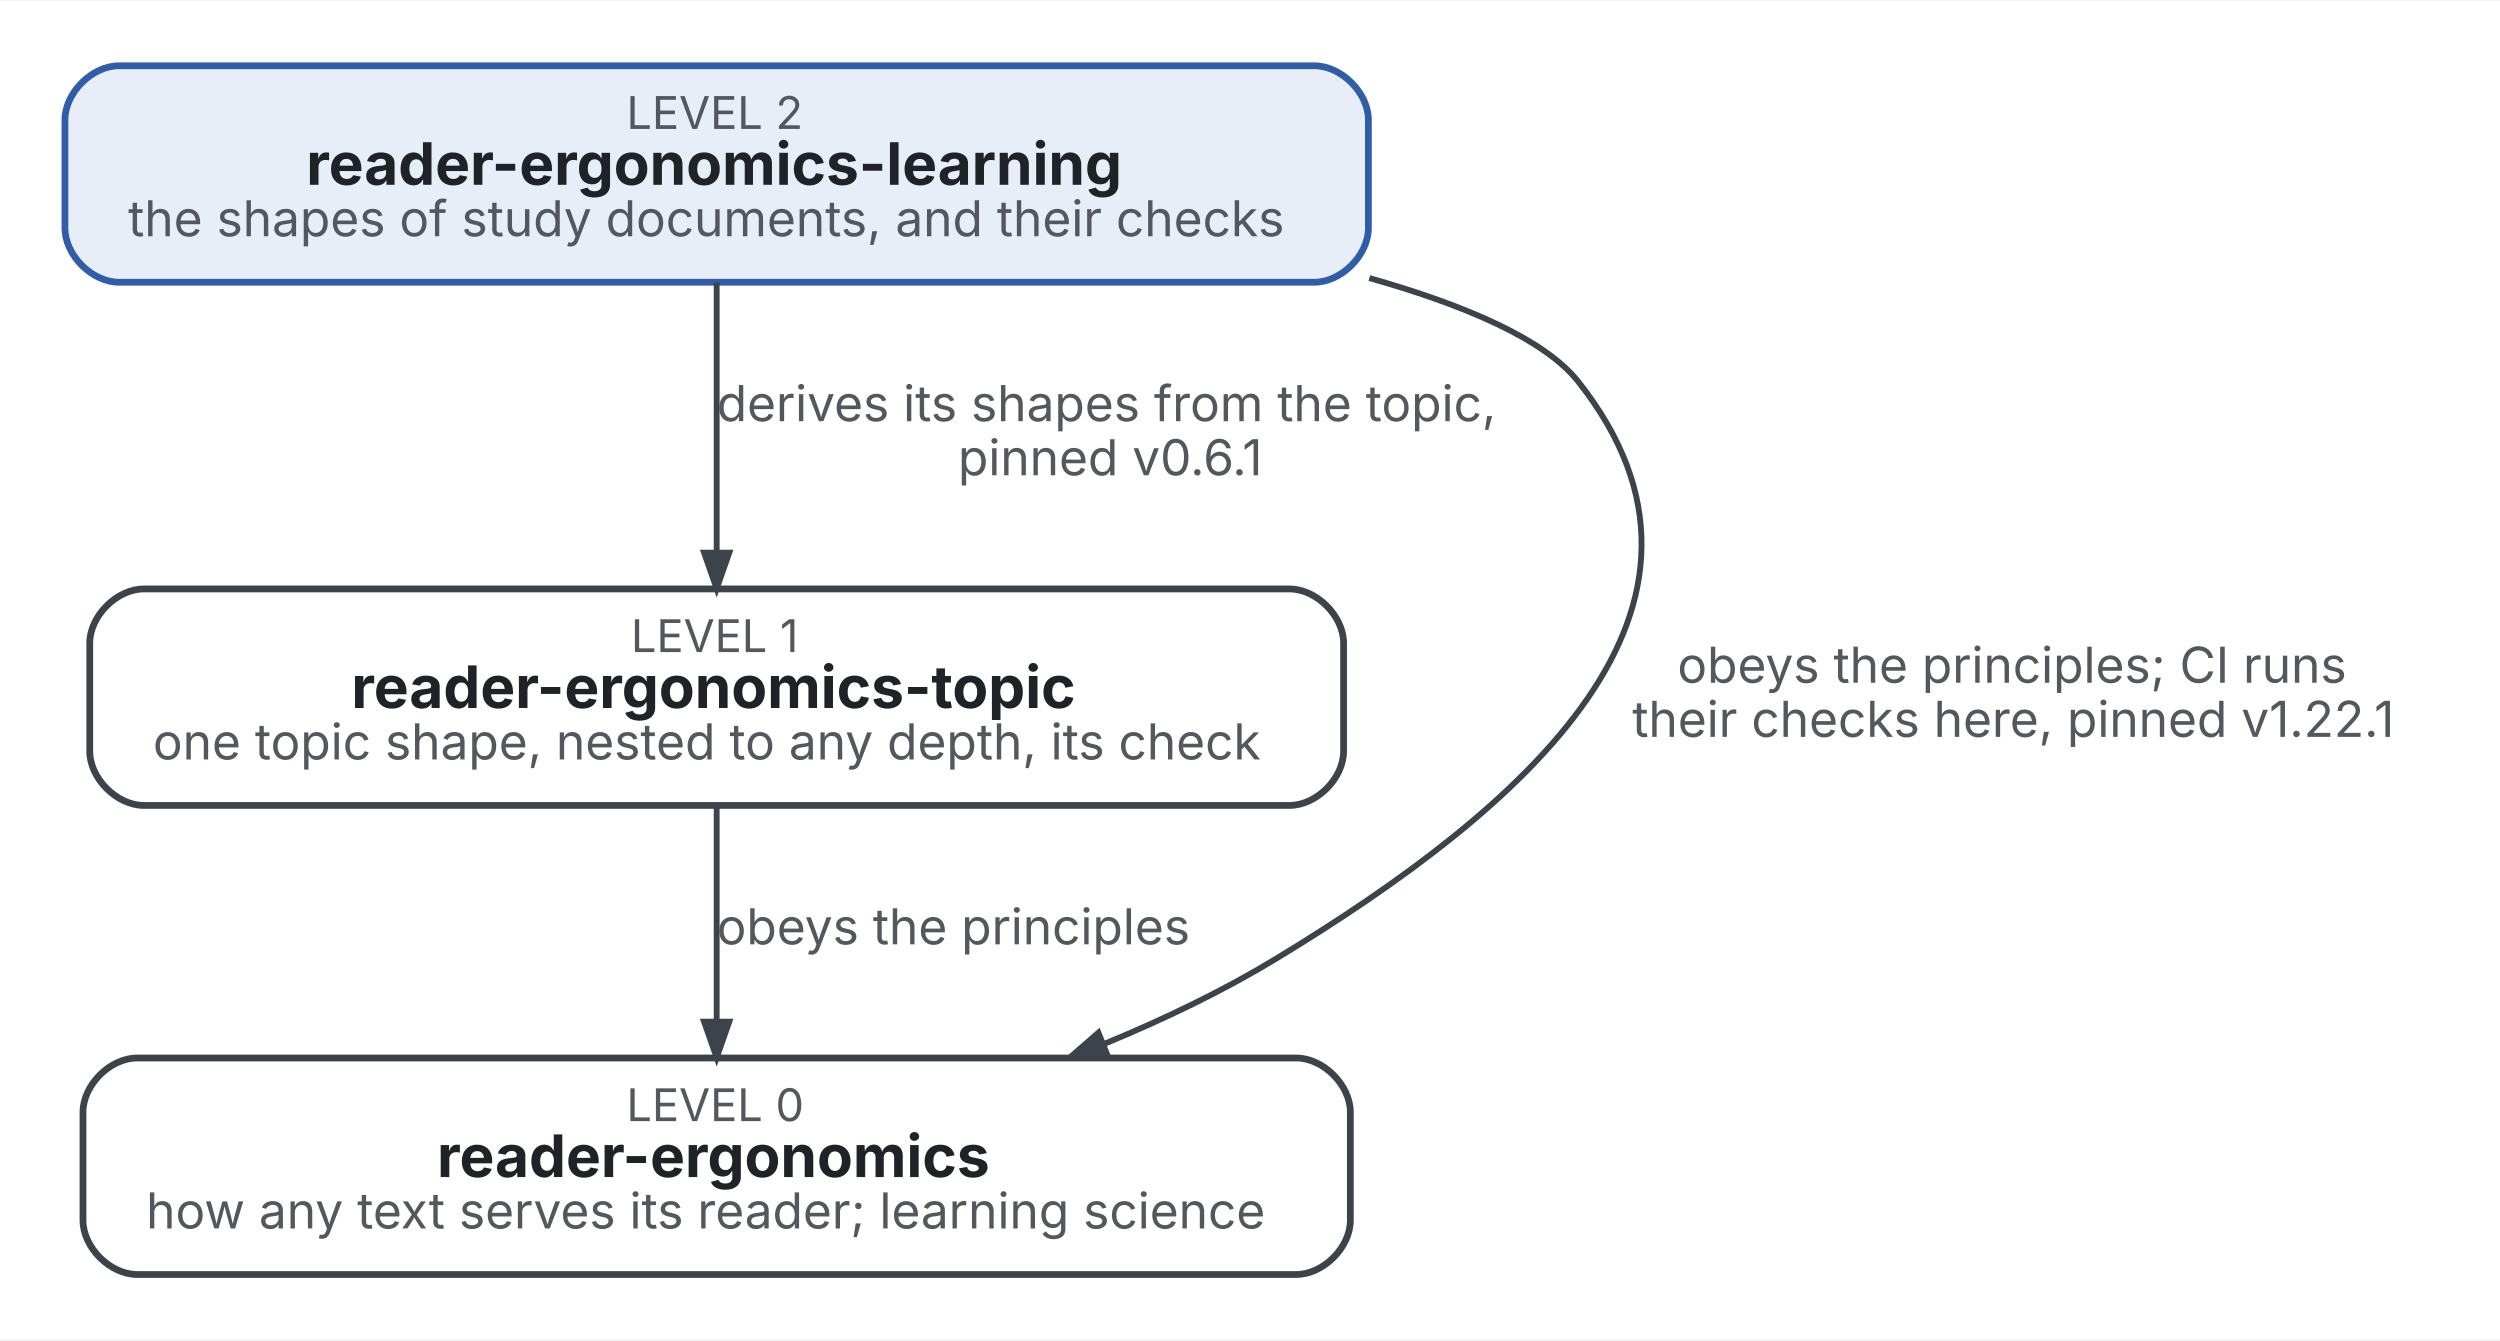
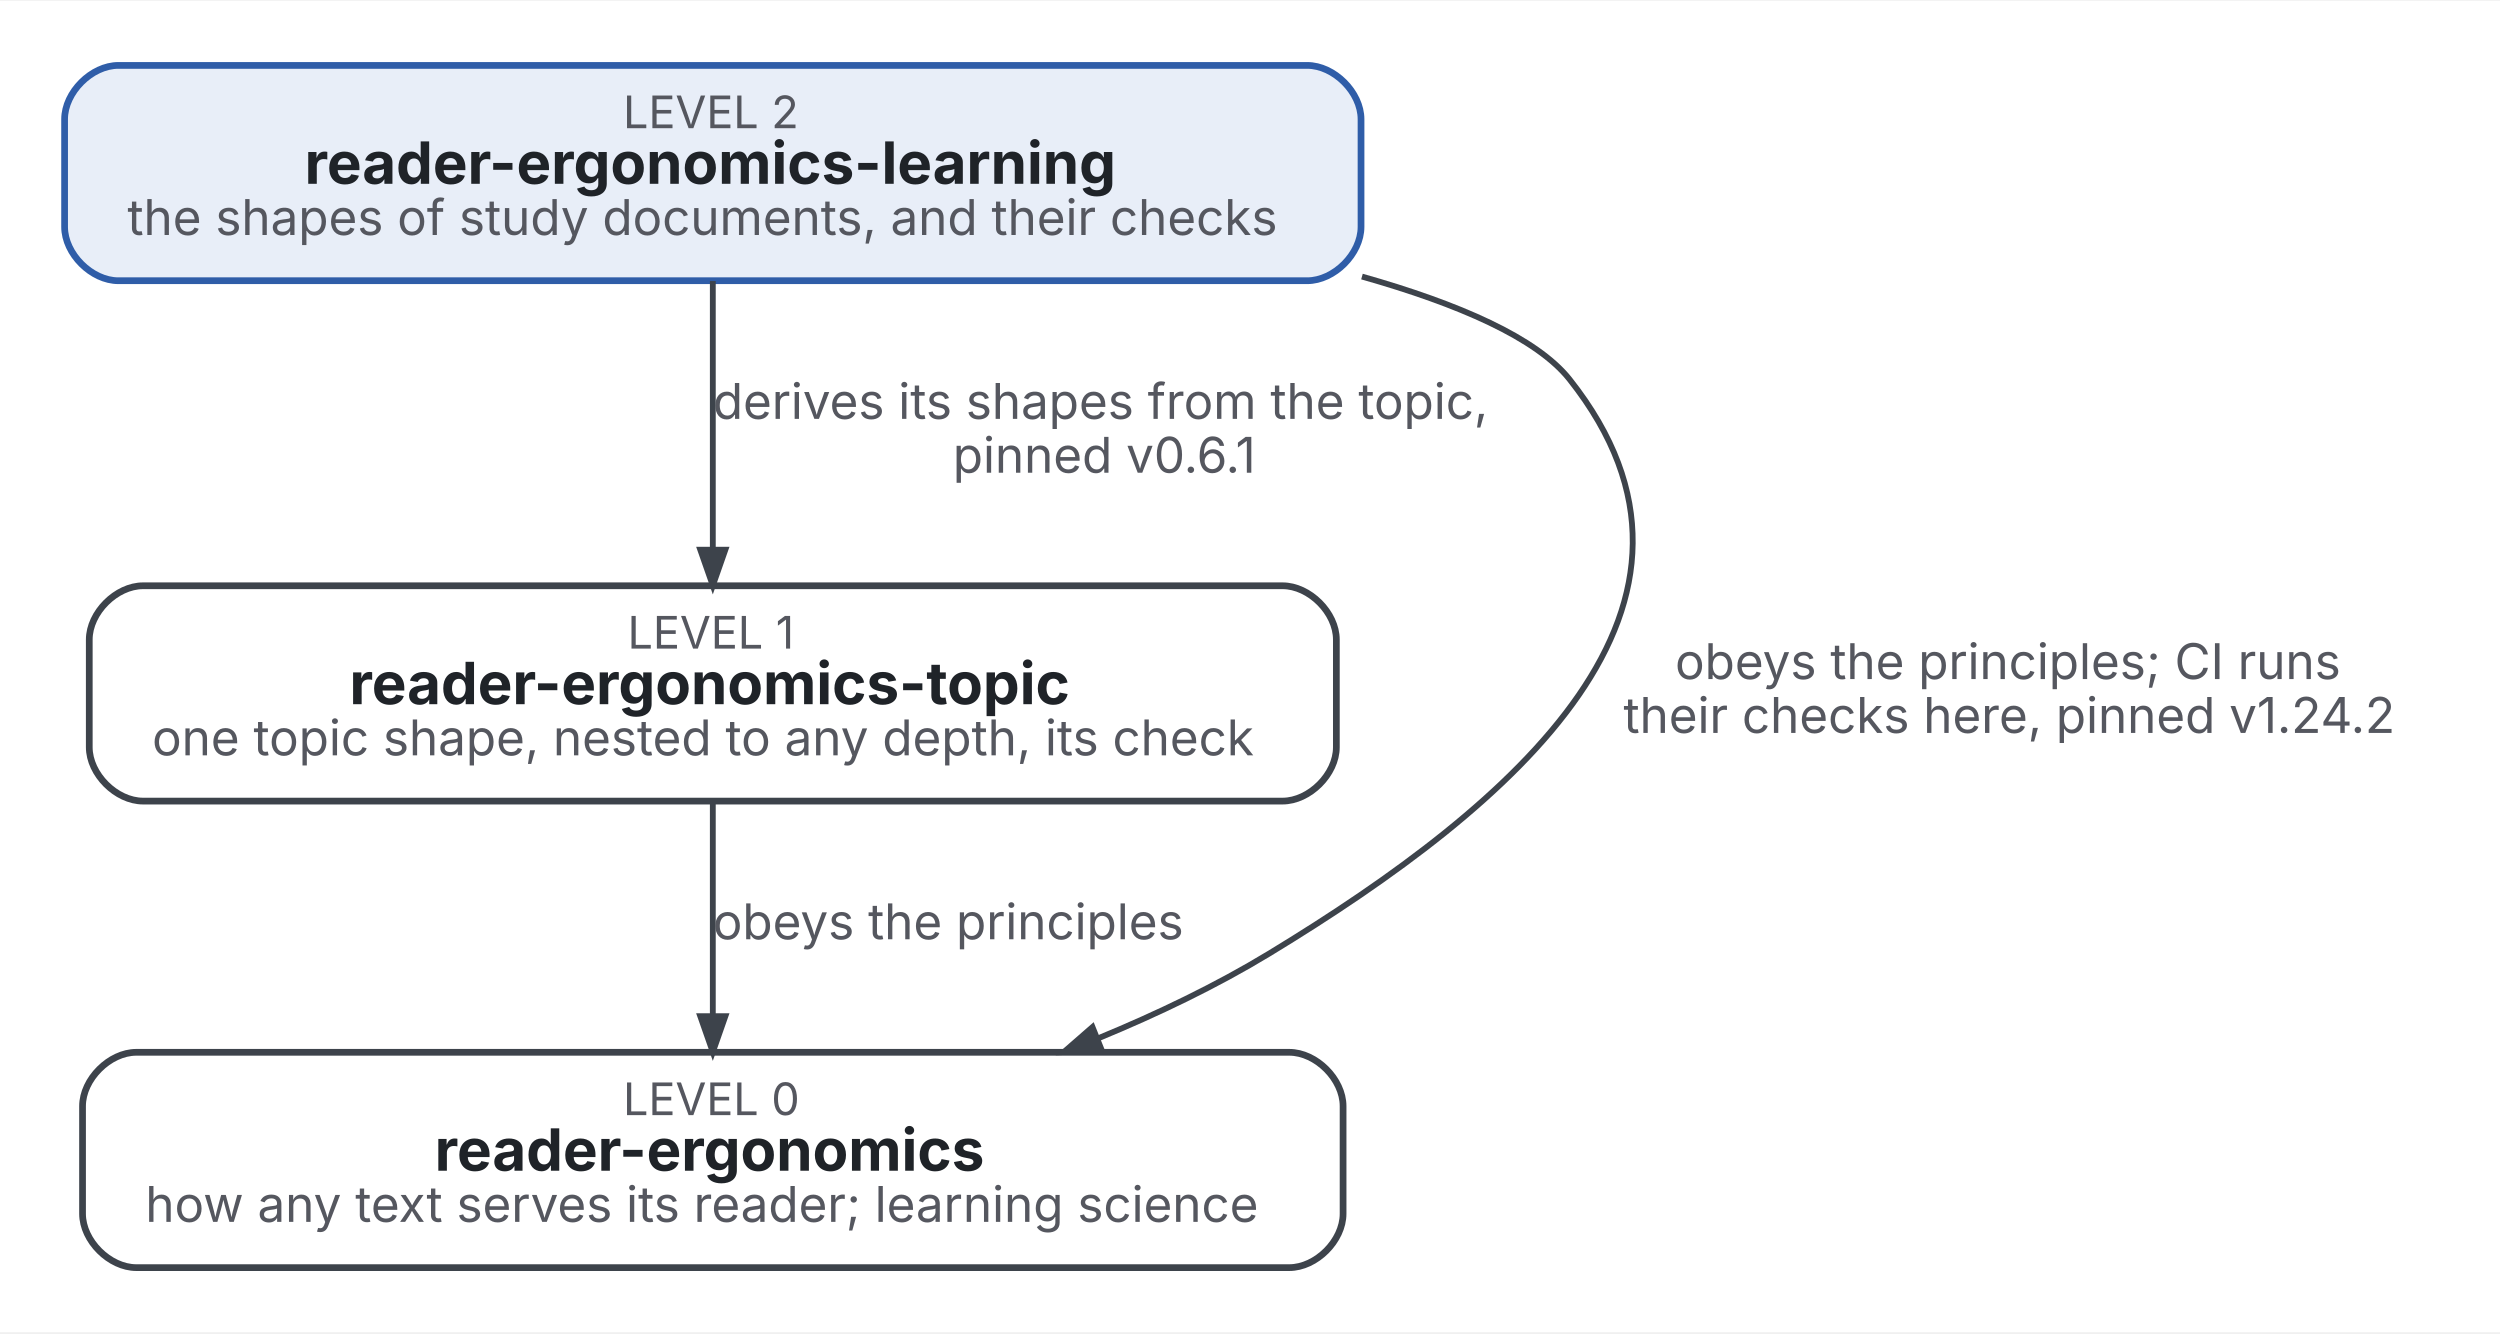
- <svg xmlns="http://www.w3.org/2000/svg" width="554pt" height="297pt" viewBox="0.00 0.00 554.30 296.80">
+ <svg xmlns="http://www.w3.org/2000/svg" width="557pt" height="297pt" viewBox="0.00 0.00 557.30 296.80">
  <g id="graph0" class="graph" transform="scale(1 1) rotate(0) translate(14.4 282.4)">
-     <polygon fill="white" stroke="transparent" points="-14.4,14.4 -14.4,-282.4 539.9,-282.4 539.9,14.4 -14.4,14.4" />
+     <polygon fill="white" stroke="transparent" points="-14.4,14.4 -14.4,-282.4 542.9,-282.4 542.9,14.4 -14.4,14.4" />
    <g id="node1" class="node">
      <path fill="#e8eef8" stroke="#2f5da8" stroke-width="1.5" d="M277,-268C277,-268 12,-268 12,-268 6,-268 0,-262 0,-256 0,-256 0,-232 0,-232 0,-226 6,-220 12,-220 12,-220 277,-220 277,-220 283,-220 289,-226 289,-232 289,-232 289,-256 289,-256 289,-262 283,-268 277,-268" />
      <text text-anchor="start" x="124.5" y="-254" font-family="Inter" font-size="10.00" fill="#55575f">LEVEL 2</text>
      <text text-anchor="start" x="53.5" y="-241.6" font-family="Inter" font-weight="bold" font-size="13.00" fill="#1f2328">reader-ergonomics-learning</text>
      <text text-anchor="start" x="14" y="-230.2" font-family="Inter" font-size="11.00" fill="#55575f">the shapes of study documents, and their checks</text>
    </g>
    <g id="node2" class="node">
      <path fill="#ffffff" stroke="#3d434b" stroke-width="1.5" d="M271.5,-152C271.5,-152 17.5,-152 17.5,-152 11.5,-152 5.5,-146 5.5,-140 5.5,-140 5.5,-116 5.5,-116 5.5,-110 11.5,-104 17.5,-104 17.5,-104 271.5,-104 271.5,-104 277.5,-104 283.5,-110 283.5,-116 283.5,-116 283.5,-140 283.5,-140 283.5,-146 277.5,-152 271.5,-152" />
      <text text-anchor="start" x="125.5" y="-138" font-family="Inter" font-size="10.00" fill="#55575f">LEVEL 1</text>
      <text text-anchor="start" x="63.5" y="-125.6" font-family="Inter" font-weight="bold" font-size="13.00" fill="#1f2328">reader-ergonomics-topic</text>
      <text text-anchor="start" x="19.5" y="-114.2" font-family="Inter" font-size="11.00" fill="#55575f">one topic shape, nested to any depth, its check</text>
    </g>
    <g id="edge1" class="edge">
      <path fill="none" stroke="#3d434b" stroke-width="1.3" d="M144.5,-219.93C144.5,-202.7 144.5,-178.97 144.5,-160.07" />
      <polygon fill="#3d434b" stroke="#3d434b" stroke-width="1.3" points="147.3,-160.04 144.5,-152.04 141.7,-160.04 147.3,-160.04" />
      <text text-anchor="start" x="144.5" y="-189.2" font-family="Inter" font-size="11.00" fill="#55575f">  derives its shapes from the topic,</text>
      <text text-anchor="start" x="198" y="-177.2" font-family="Inter" font-size="11.00" fill="#55575f">  pinned v0.6.1</text>
    </g>
    <g id="node3" class="node">
      <path fill="#ffffff" stroke="#3d434b" stroke-width="1.5" d="M273,-48C273,-48 16,-48 16,-48 10,-48 4,-42 4,-36 4,-36 4,-12 4,-12 4,-6 10,0 16,0 16,0 273,0 273,0 279,0 285,-6 285,-12 285,-12 285,-36 285,-36 285,-42 279,-48 273,-48" />
      <text text-anchor="start" x="124.5" y="-34" font-family="Inter" font-size="10.00" fill="#55575f">LEVEL 0</text>
      <text text-anchor="start" x="82.5" y="-21.6" font-family="Inter" font-weight="bold" font-size="13.00" fill="#1f2328">reader-ergonomics</text>
      <text text-anchor="start" x="18" y="-10.2" font-family="Inter" font-size="11.00" fill="#55575f">how any text serves its reader; learning science</text>
    </g>
    <g id="edge3" class="edge">
      <path fill="none" stroke="#3d434b" stroke-width="1.3" d="M289.21,-220.93C310.72,-214.84 328.15,-207.28 335.5,-198 375.36,-147.66 323.39,-103.32 268.5,-70 256.72,-62.85 243.62,-56.57 230.48,-51.15" />
      <polygon fill="#3d434b" stroke="#3d434b" stroke-width="1.3" points="231.22,-48.43 222.75,-48.06 229.14,-53.63 231.22,-48.43" />
-       <text text-anchor="start" x="357.5" y="-131.2" font-family="Inter" font-size="11.00" fill="#55575f">  obeys the principles; CI runs</text>
-       <text text-anchor="start" x="347.5" y="-119.2" font-family="Inter" font-size="11.00" fill="#55575f">  their checks here, pinned v1.22.1</text>
+       <text text-anchor="start" x="359" y="-131.2" font-family="Inter" font-size="11.00" fill="#55575f">  obeys the principles; CI runs</text>
+       <text text-anchor="start" x="347.5" y="-119.2" font-family="Inter" font-size="11.00" fill="#55575f">  their checks here, pinned v1.24.2</text>
    </g>
    <g id="edge2" class="edge">
      <path fill="none" stroke="#3d434b" stroke-width="1.3" d="M144.5,-103.85C144.5,-89.77 144.5,-71.6 144.5,-56.25" />
      <polygon fill="#3d434b" stroke="#3d434b" stroke-width="1.3" points="147.3,-56.05 144.5,-48.05 141.7,-56.05 147.3,-56.05" />
      <text text-anchor="start" x="144.5" y="-73.2" font-family="Inter" font-size="11.00" fill="#55575f">  obeys the principles</text>
    </g>
  </g>
</svg>
